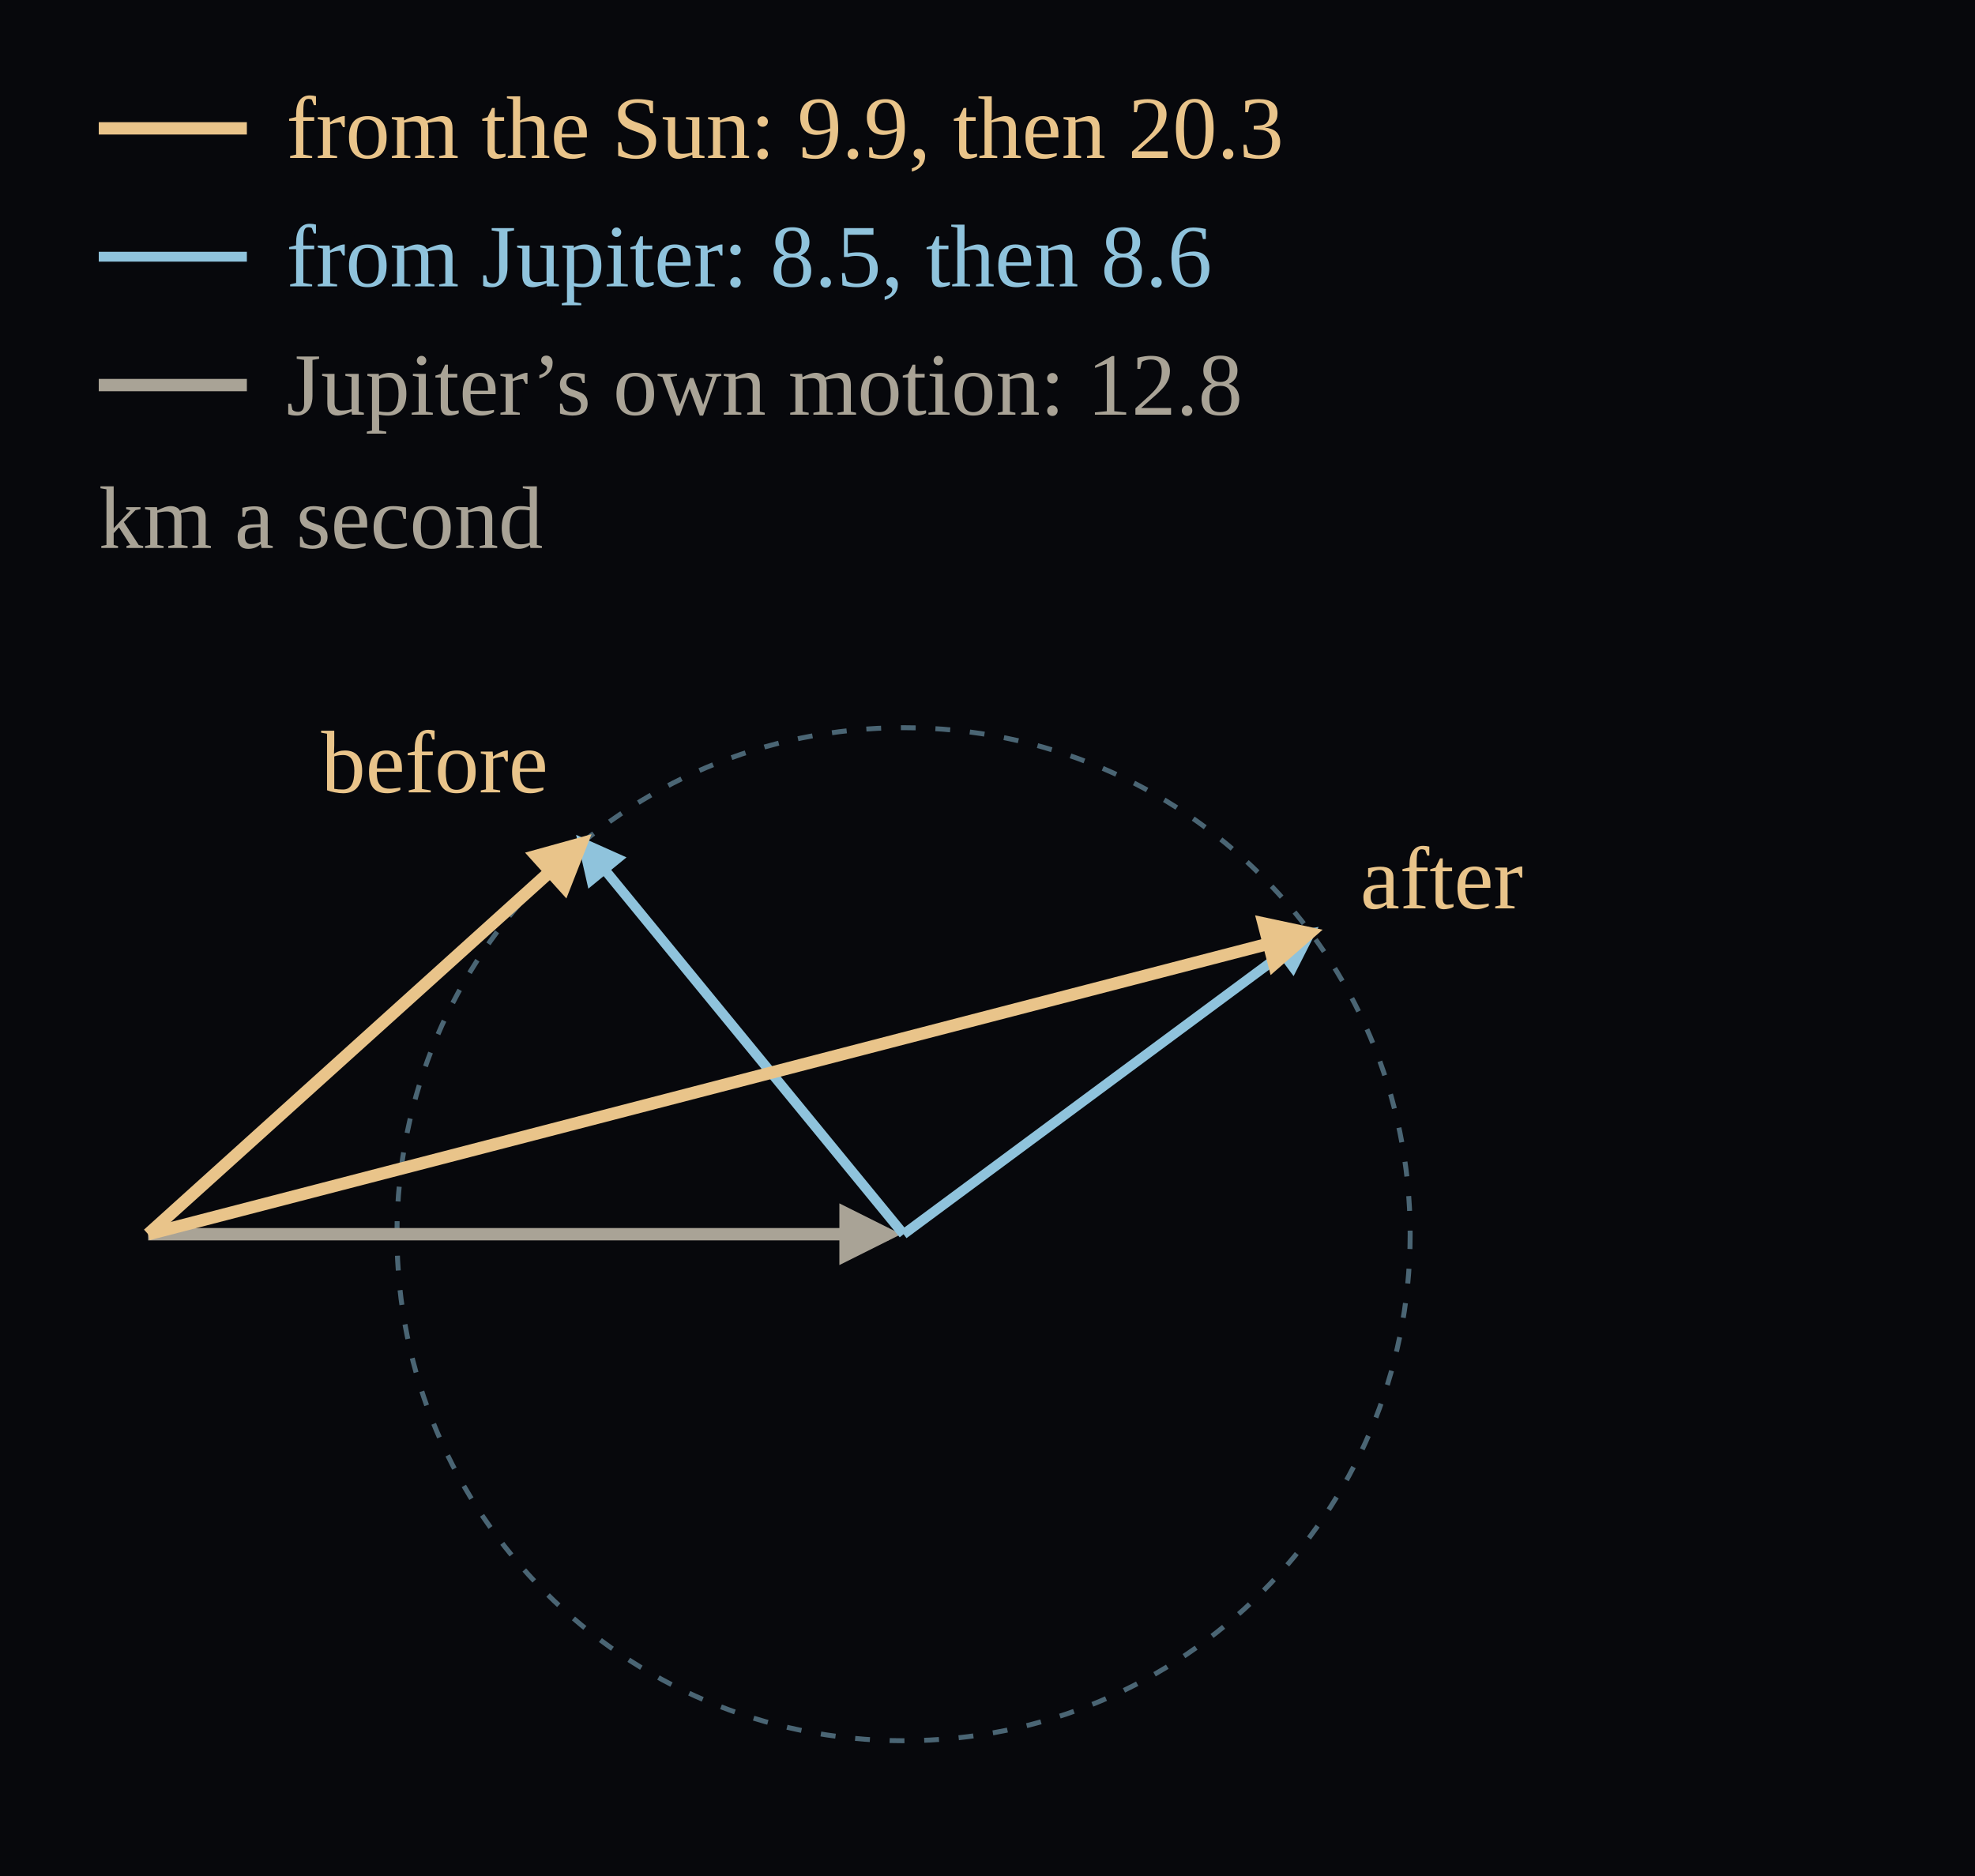
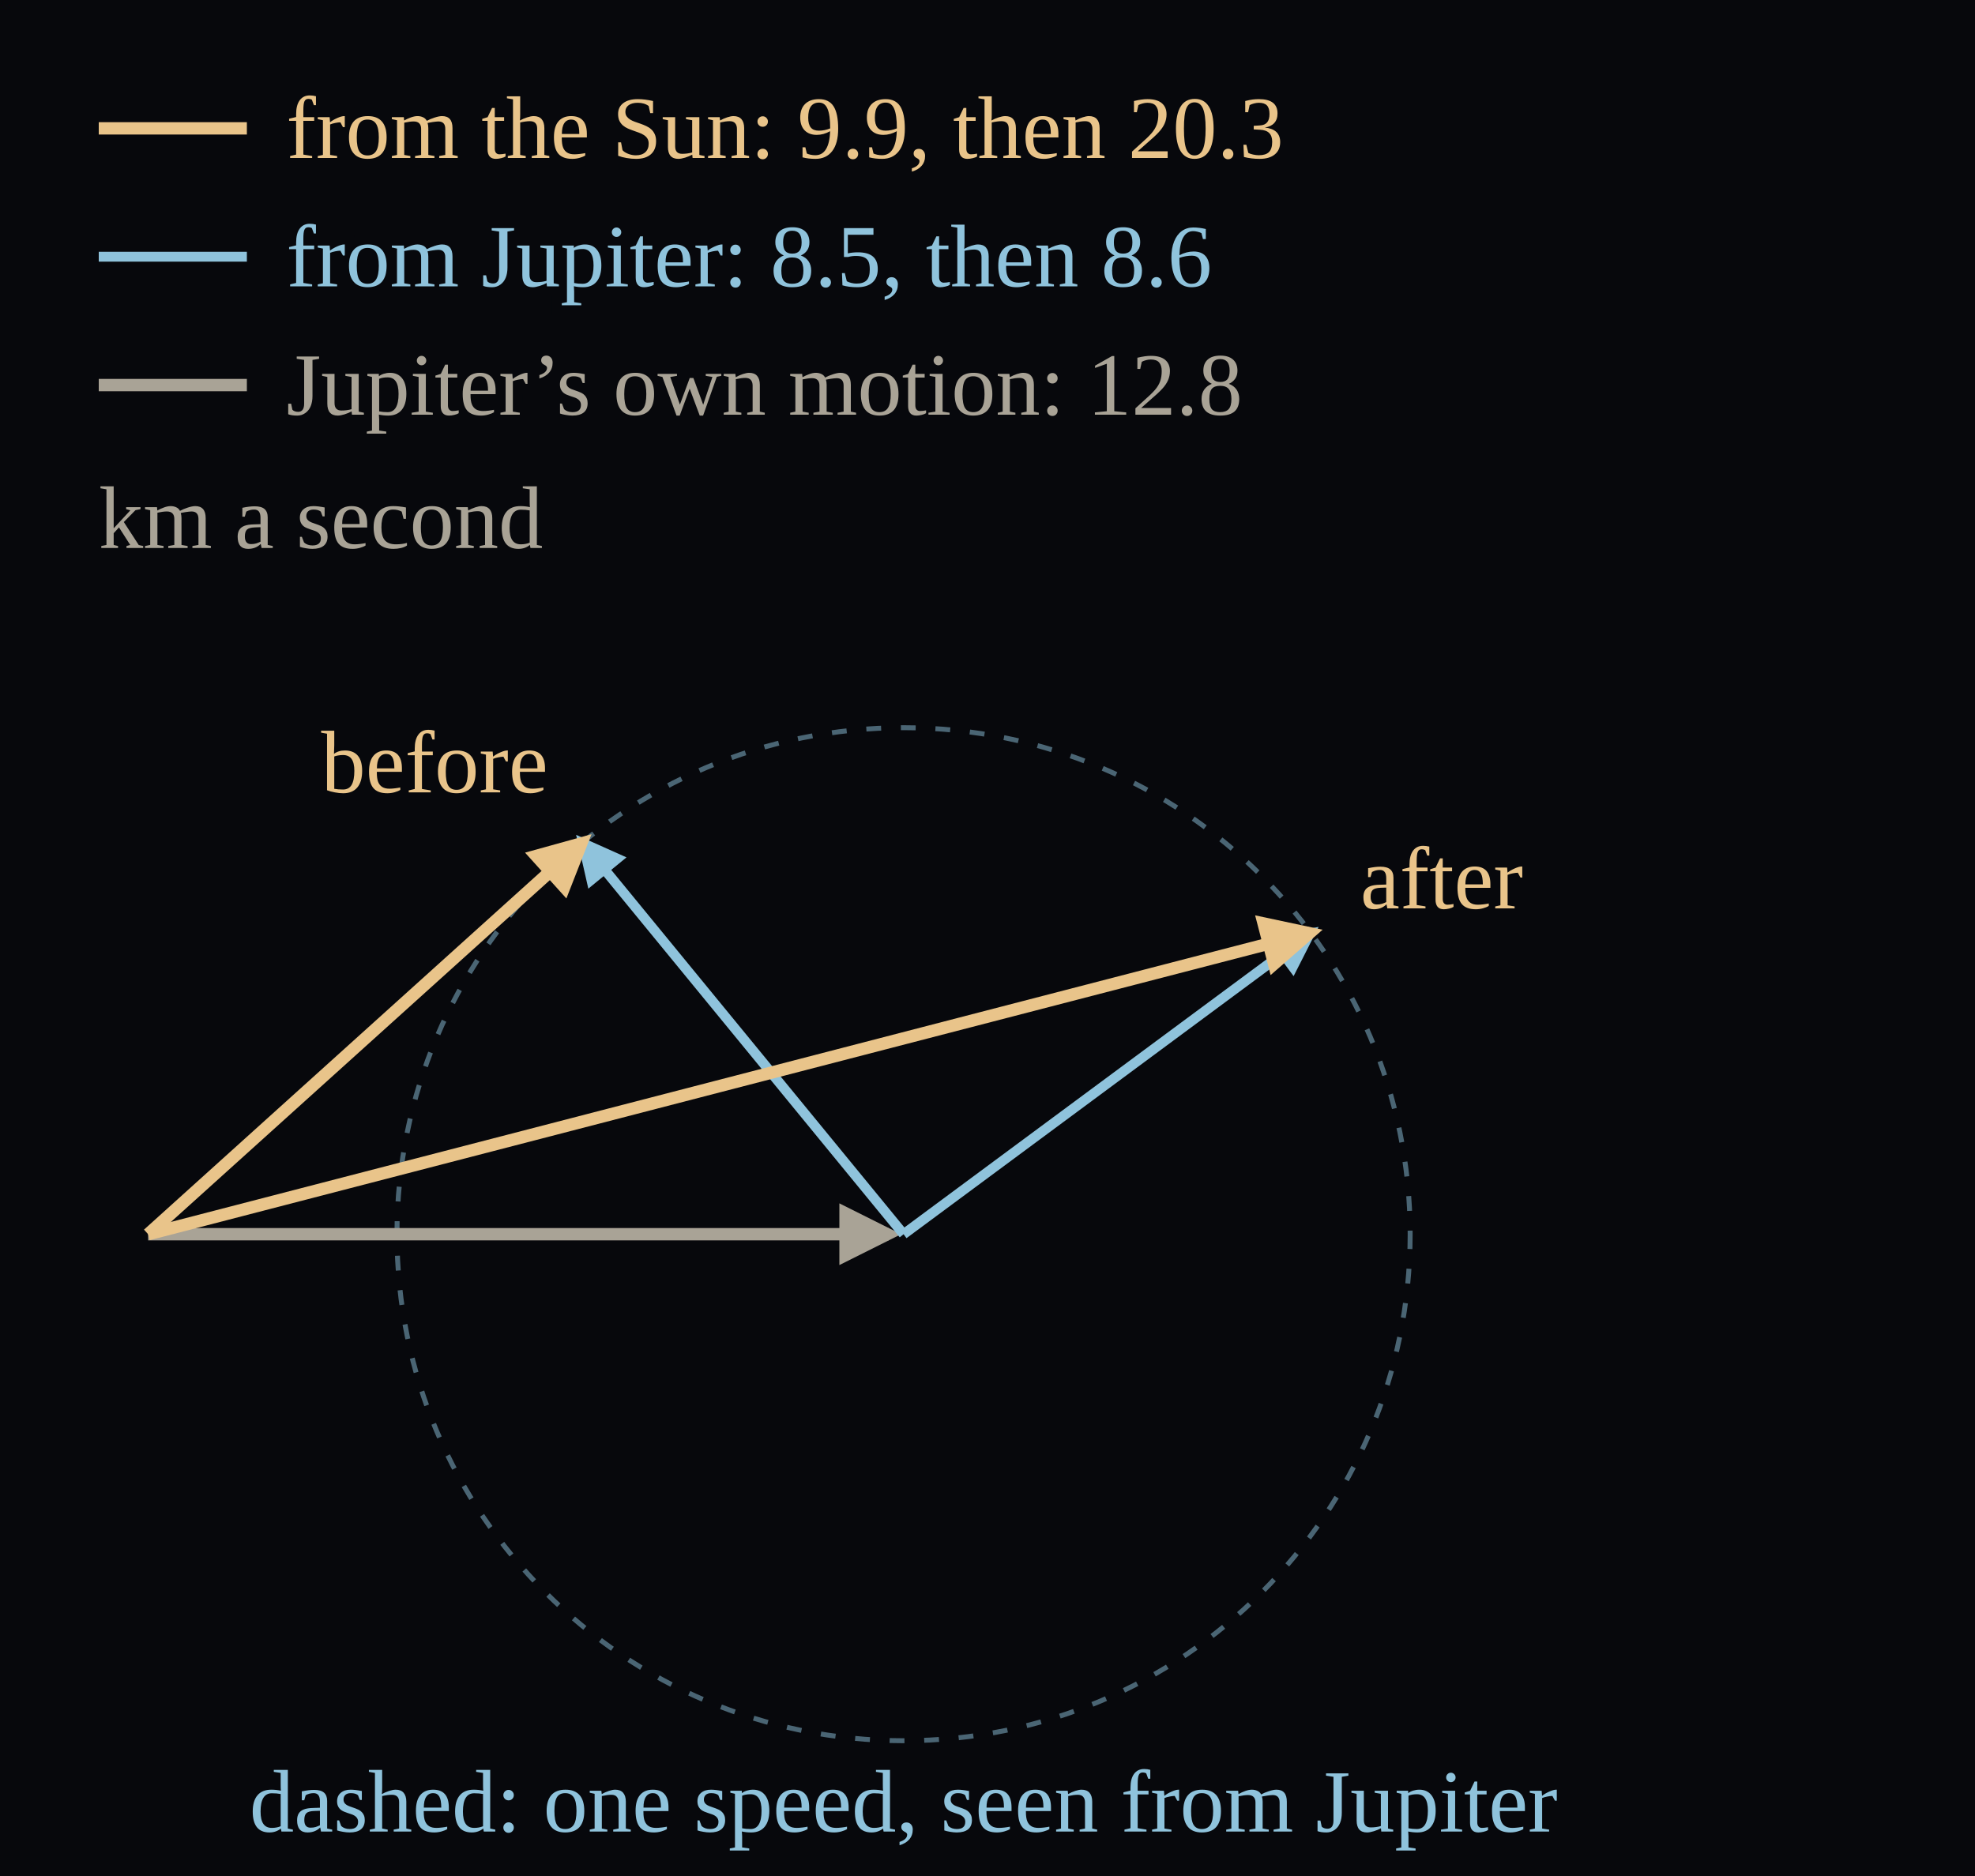
<svg xmlns="http://www.w3.org/2000/svg" viewBox="0 0 800 760" width="800" height="760" font-family="Georgia, 'Times New Roman', serif" style="font-variant-numeric: lining-nums">
  <rect width="800" height="760" fill="#07080c" />
  <defs>
    <marker id="ga-g" viewBox="0 0 10 10" refX="8" refY="5" markerWidth="5" markerHeight="5" orient="auto-start-reverse">
      <path d="M0,0 L10,5 L0,10 z" fill="#e9c48a" />
    </marker>
    <marker id="ga-b" viewBox="0 0 10 10" refX="8" refY="5" markerWidth="5" markerHeight="5" orient="auto-start-reverse">
      <path d="M0,0 L10,5 L0,10 z" fill="#8fc3dc" />
    </marker>
    <marker id="ga-w" viewBox="0 0 10 10" refX="8" refY="5" markerWidth="5" markerHeight="5" orient="auto-start-reverse">
      <path d="M0,0 L10,5 L0,10 z" fill="#a9a396" />
    </marker>
    <marker id="ga-r" viewBox="0 0 10 10" refX="8" refY="5" markerWidth="5" markerHeight="5" orient="auto-start-reverse">
      <path d="M0,0 L10,5 L0,10 z" fill="#d98a6a" />
    </marker>
    <marker id="ga-c" viewBox="0 0 10 10" refX="8" refY="5" markerWidth="5" markerHeight="5" orient="auto-start-reverse">
      <path d="M0,0 L10,5 L0,10 z" fill="#ece7dc" />
    </marker>
  </defs>
  <circle cx="366.0" cy="500.0" r="205.2" fill="none" stroke="#8fc3dc" stroke-opacity=".5" stroke-width="2" stroke-dasharray="6 8" />
  <line x1="60.0" y1="500.0" x2="360.0" y2="500.0" stroke="#a9a396" stroke-width="5" marker-end="url(#ga-w)" />
  <line x1="366.0" y1="500.0" x2="235.9" y2="341.3" stroke="#8fc3dc" stroke-width="4" marker-end="url(#ga-b)" />
  <line x1="366.0" y1="500.0" x2="530.9" y2="377.9" stroke="#8fc3dc" stroke-width="4" marker-end="url(#ga-b)" />
  <line x1="60.0" y1="500.0" x2="235.9" y2="341.3" stroke="#e9c48a" stroke-width="5" marker-end="url(#ga-g)" />
  <line x1="60.0" y1="500.0" x2="530.9" y2="377.9" stroke="#e9c48a" stroke-width="5" marker-end="url(#ga-g)" />
  <text x="222" y="321" font-size="36" fill="#e9c48a" text-anchor="end" stroke="#07080c" stroke-width="8" paint-order="stroke">before</text>
  <text x="551" y="368" font-size="36" fill="#e9c48a" text-anchor="start" stroke="#07080c" stroke-width="8" paint-order="stroke">after</text>
+   <text x="366" y="742" font-size="36" fill="#8fc3dc" text-anchor="middle" stroke="#07080c" stroke-width="8" paint-order="stroke">dashed: one speed, seen from Jupiter</text>
  <line x1="40.0" y1="52.0" x2="100.0" y2="52.0" stroke="#e9c48a" stroke-width="5" />
  <text x="116" y="64" font-size="36" fill="#e9c48a" text-anchor="start" stroke="#07080c" stroke-width="8" paint-order="stroke">from the Sun: 9.9, then 20.3</text>
  <line x1="40.0" y1="104.0" x2="100.0" y2="104.0" stroke="#8fc3dc" stroke-width="4" />
  <text x="116" y="116" font-size="36" fill="#8fc3dc" text-anchor="start" stroke="#07080c" stroke-width="8" paint-order="stroke">from Jupiter: 8.5, then 8.6</text>
  <line x1="40.0" y1="156.0" x2="100.0" y2="156.0" stroke="#a9a396" stroke-width="5" />
  <text x="116" y="168" font-size="36" fill="#a9a396" text-anchor="start" stroke="#07080c" stroke-width="8" paint-order="stroke">Jupiter’s own motion: 12.8</text>
  <text x="40" y="222" font-size="36" fill="#a9a396" text-anchor="start" stroke="#07080c" stroke-width="8" paint-order="stroke">km a second</text>
</svg>
